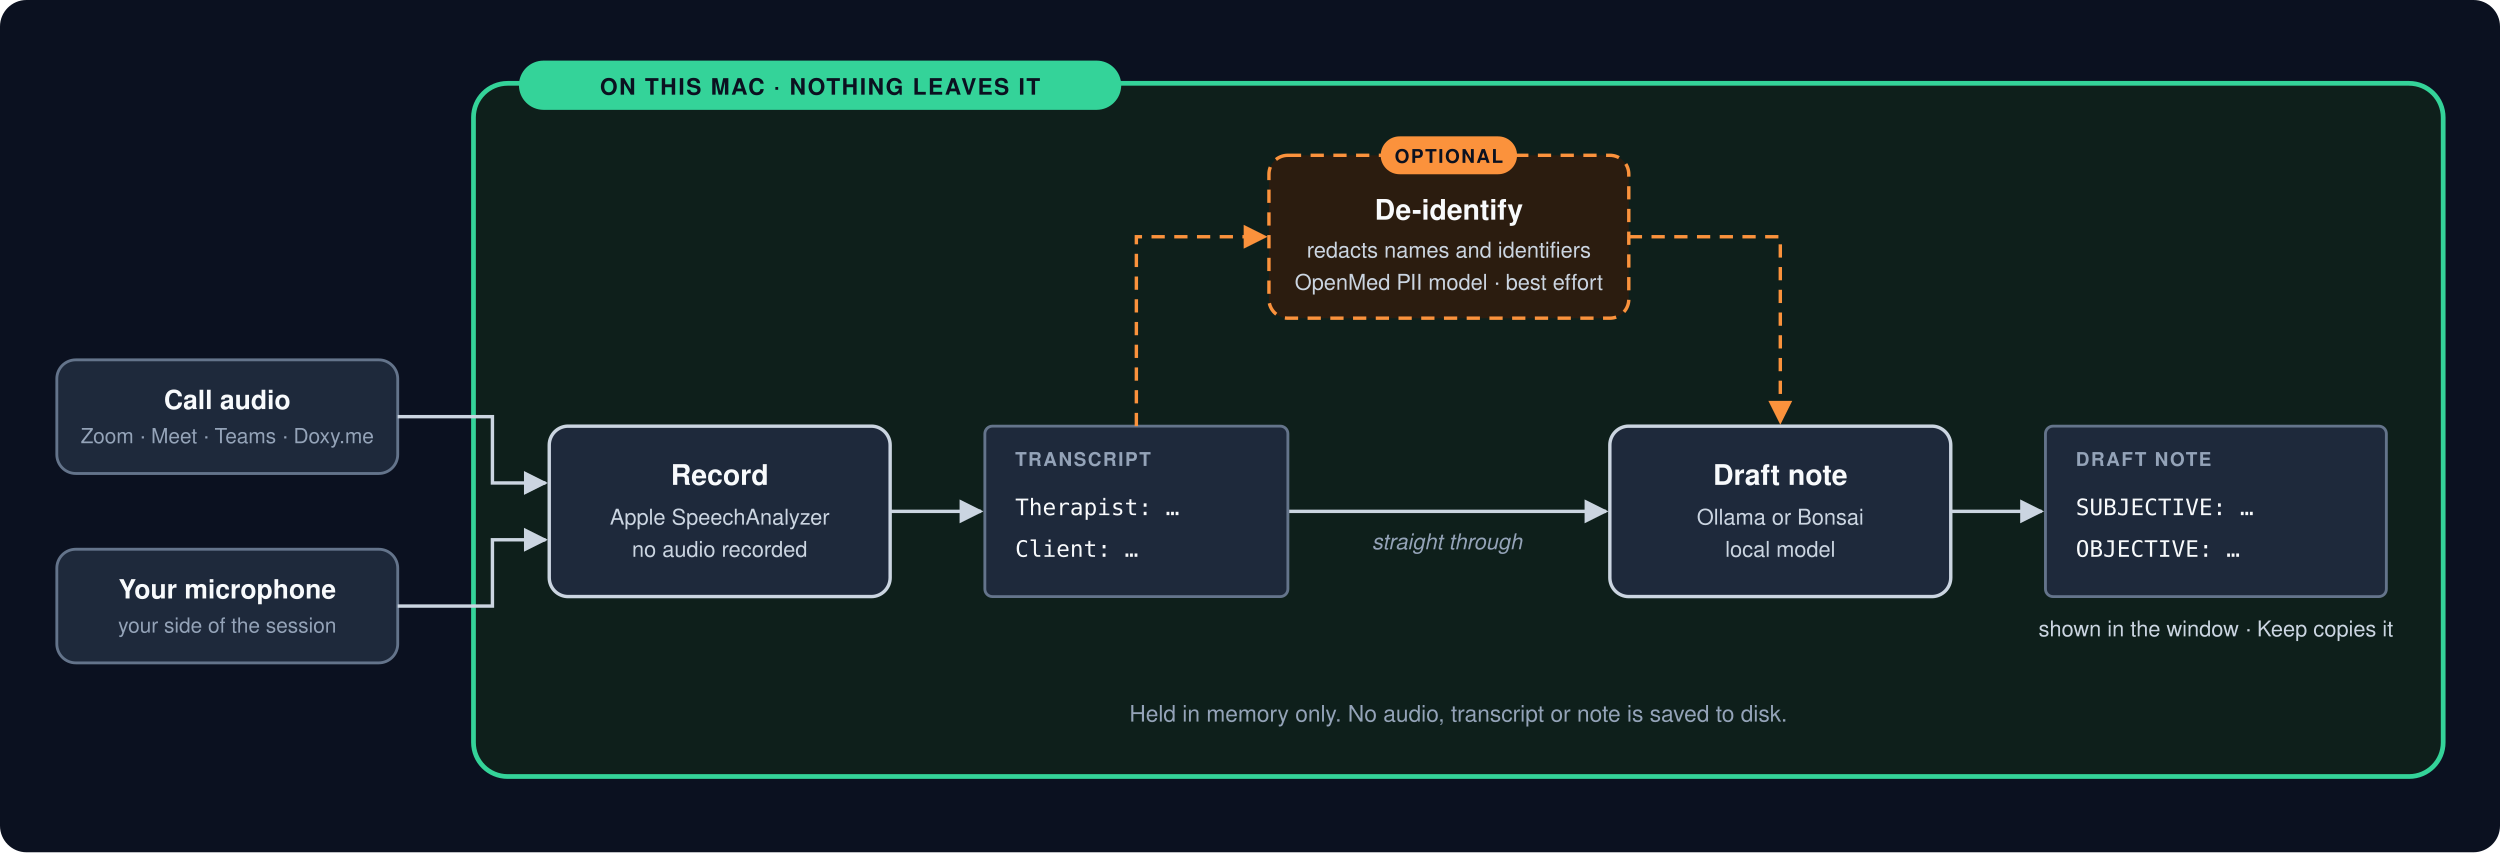
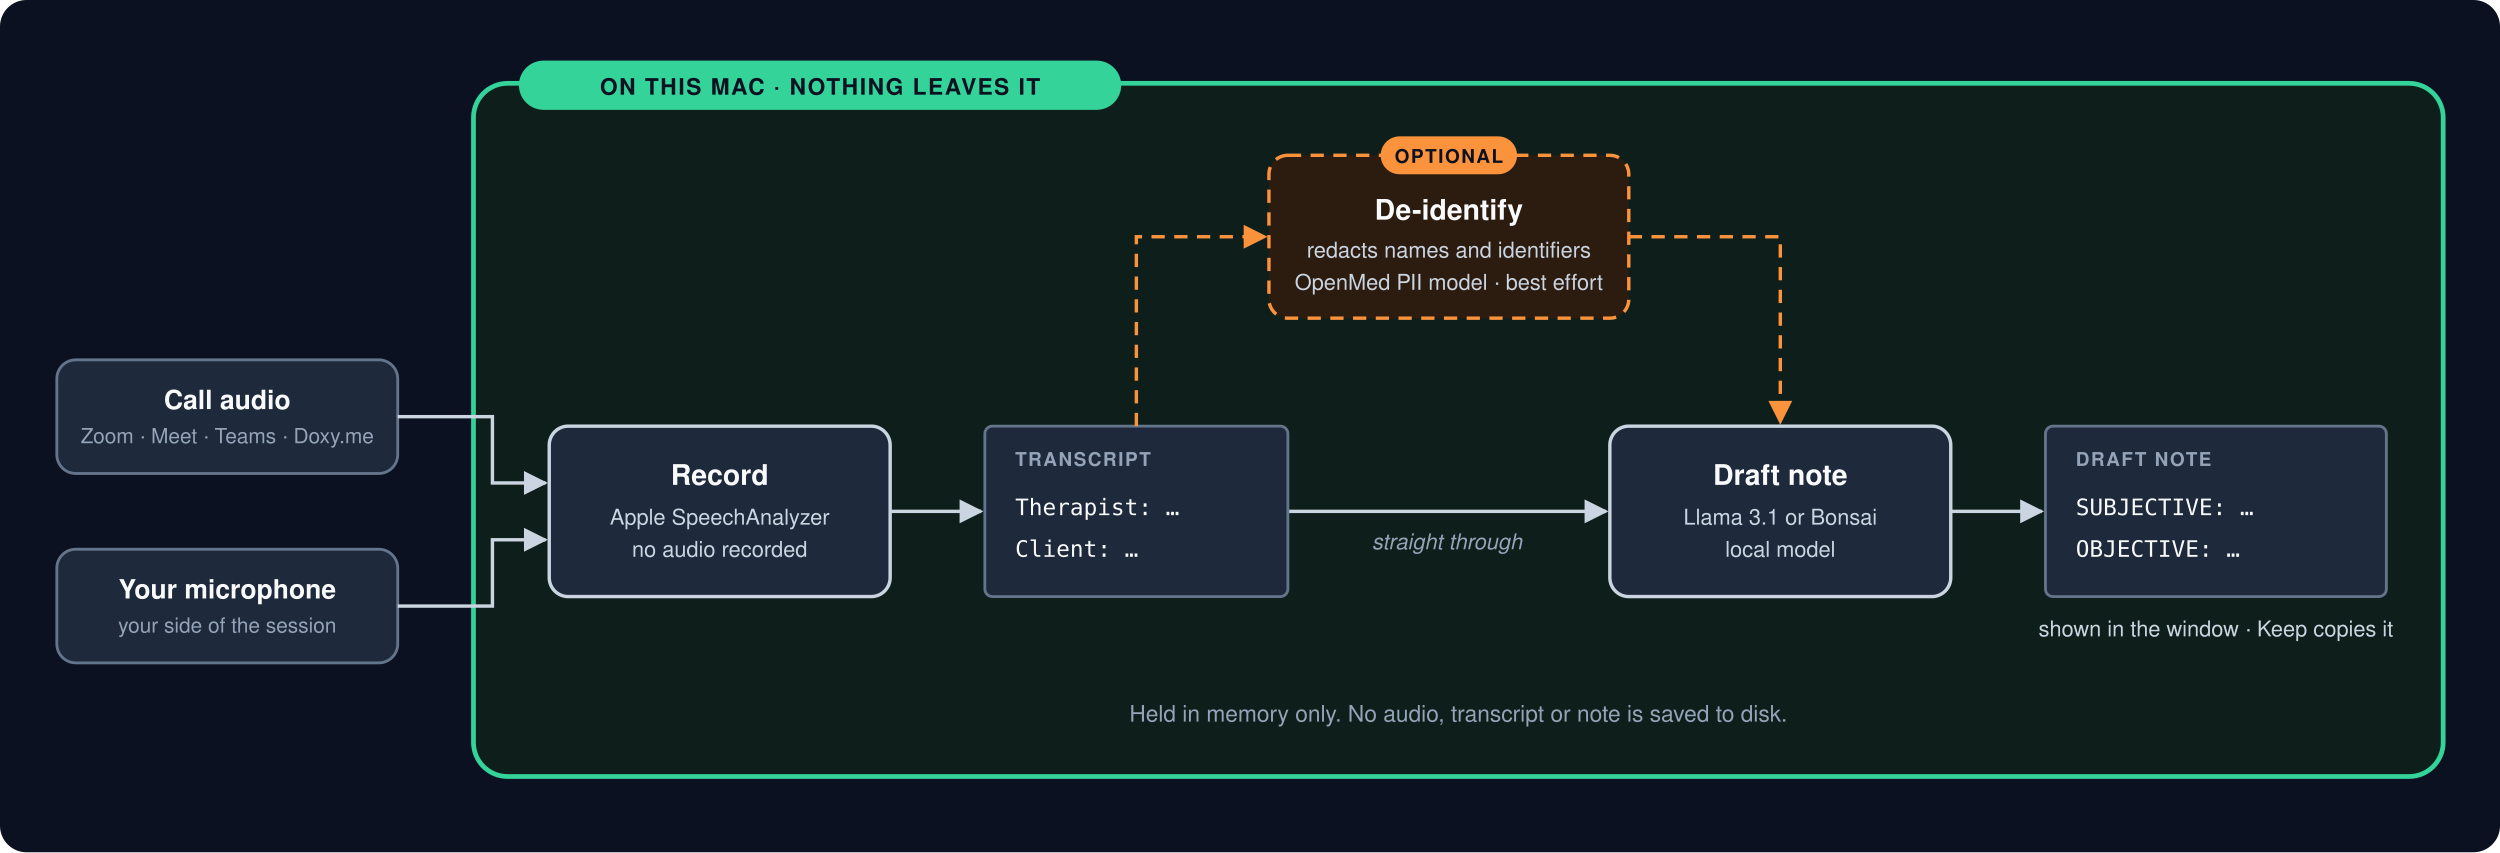
<svg xmlns="http://www.w3.org/2000/svg" width="1320" height="450" viewBox="0 0 1320 450" font-family="Helvetica Neue, Helvetica, Arial, sans-serif">
  <defs>
    <marker id="ah" viewBox="0 0 10 10" refX="9" refY="5" markerWidth="7" markerHeight="7" orient="auto">
      <path d="M0,0 L10,5 L0,10 z" fill="#cbd5e1" />
    </marker>
    <marker id="aho" viewBox="0 0 10 10" refX="9" refY="5" markerWidth="7" markerHeight="7" orient="auto">
      <path d="M0,0 L10,5 L0,10 z" fill="#fb923c" />
    </marker>
  </defs>
  <rect width="1320" height="450" rx="14" fill="#0b1120" />
  <rect x="250" y="44" width="1040" height="366" rx="18" fill="#0e1f1b" stroke="#34d399" stroke-width="2.5" />
  <rect x="274" y="32" width="318" height="26" rx="13" fill="#34d399" />
  <text x="433" y="50" text-anchor="middle" font-size="12" font-weight="700" letter-spacing="0.8" fill="#0b1120">ON THIS MAC · NOTHING LEAVES IT</text>
  <g fill="#1e293b" stroke="#64748b" stroke-width="1.5">
    <rect x="30" y="190" width="180" height="60" rx="10" />
    <rect x="30" y="290" width="180" height="60" rx="10" />
  </g>
  <g text-anchor="middle">
    <text x="120" y="216" font-size="14" font-weight="600" fill="#f8fafc">Call audio</text>
    <text x="120" y="234" font-size="11" fill="#94a3b8">Zoom · Meet · Teams · Doxy.me</text>
    <text x="120" y="316" font-size="14" font-weight="600" fill="#f8fafc">Your microphone</text>
    <text x="120" y="334" font-size="11" fill="#94a3b8">your side of the session</text>
  </g>
  <g fill="none" stroke="#cbd5e1" stroke-width="1.8" marker-end="url(#ah)">
    <path d="M210,220 H260 V255 H288" />
    <path d="M210,320 H260 V285 H288" />
    <path d="M470,270 H518" />
    <path d="M680,270 H848" />
    <path d="M1030,270 H1078" />
  </g>
  <text x="764" y="290" text-anchor="middle" font-size="11.5" font-style="italic" fill="#94a3b8">straight through</text>
  <rect x="290" y="225" width="180" height="90" rx="10" fill="#1e293b" stroke="#cbd5e1" stroke-width="1.8" />
  <g text-anchor="middle">
    <text x="380" y="256" font-size="15" font-weight="700" fill="#f8fafc">Record</text>
    <text x="380" y="277" font-size="11.5" fill="#cbd5e1">Apple SpeechAnalyzer</text>
    <text x="380" y="294" font-size="11.5" fill="#cbd5e1">no audio recorded</text>
  </g>
  <rect x="520" y="225" width="160" height="90" rx="4" fill="#1e293b" stroke="#64748b" stroke-width="1.5" />
  <text x="536" y="246" font-size="10" font-weight="700" letter-spacing="0.8" fill="#94a3b8">TRANSCRIPT</text>
  <g font-family="Menlo, monospace" font-size="12" fill="#f8fafc">
    <text x="536" y="272">Therapist: …</text>
    <text x="536" y="294">Client: …</text>
  </g>
  <g fill="none" stroke="#fb923c" stroke-width="1.8" stroke-dasharray="7 5" marker-end="url(#aho)">
    <path d="M600,225 V125 H668" />
    <path d="M860,125 H940 V223" />
  </g>
  <rect x="670" y="82" width="190" height="86" rx="10" fill="#2b1c0f" stroke="#fb923c" stroke-width="1.8" stroke-dasharray="7 5" />
  <rect x="729" y="72" width="72" height="20" rx="10" fill="#fb923c" />
  <text x="765" y="86" text-anchor="middle" font-size="10" font-weight="700" letter-spacing="0.8" fill="#0b1120">OPTIONAL</text>
  <g text-anchor="middle">
    <text x="765" y="116" font-size="15" font-weight="700" fill="#f8fafc">De-identify</text>
    <text x="765" y="136" font-size="11.5" fill="#cbd5e1">redacts names and identifiers</text>
    <text x="765" y="153" font-size="11.5" fill="#cbd5e1">OpenMed PII model · best effort</text>
  </g>
  <rect x="850" y="225" width="180" height="90" rx="10" fill="#1e293b" stroke="#cbd5e1" stroke-width="1.8" />
  <g text-anchor="middle">
    <text x="940" y="256" font-size="15" font-weight="700" fill="#f8fafc">Draft note</text>
-     <text x="940" y="277" font-size="11.5" fill="#cbd5e1">Ollama or Bonsai</text>
+     <text x="940" y="277" font-size="11.5" fill="#cbd5e1">Llama 3.1 or Bonsai</text>
    <text x="940" y="294" font-size="11.5" fill="#cbd5e1">local model</text>
  </g>
  <rect x="1080" y="225" width="180" height="90" rx="4" fill="#1e293b" stroke="#64748b" stroke-width="1.5" />
  <text x="1096" y="246" font-size="10" font-weight="700" letter-spacing="0.8" fill="#94a3b8">DRAFT NOTE</text>
  <g font-family="Menlo, monospace" font-size="12" fill="#f8fafc">
    <text x="1096" y="272">SUBJECTIVE: …</text>
    <text x="1096" y="294">OBJECTIVE: …</text>
  </g>
  <text x="1170" y="336" text-anchor="middle" font-size="11.5" fill="#cbd5e1">shown in the window · Keep copies it</text>
  <text x="770" y="381" text-anchor="middle" font-size="12" fill="#94a3b8">Held in memory only. No audio, transcript or note is saved to disk.</text>
</svg>
